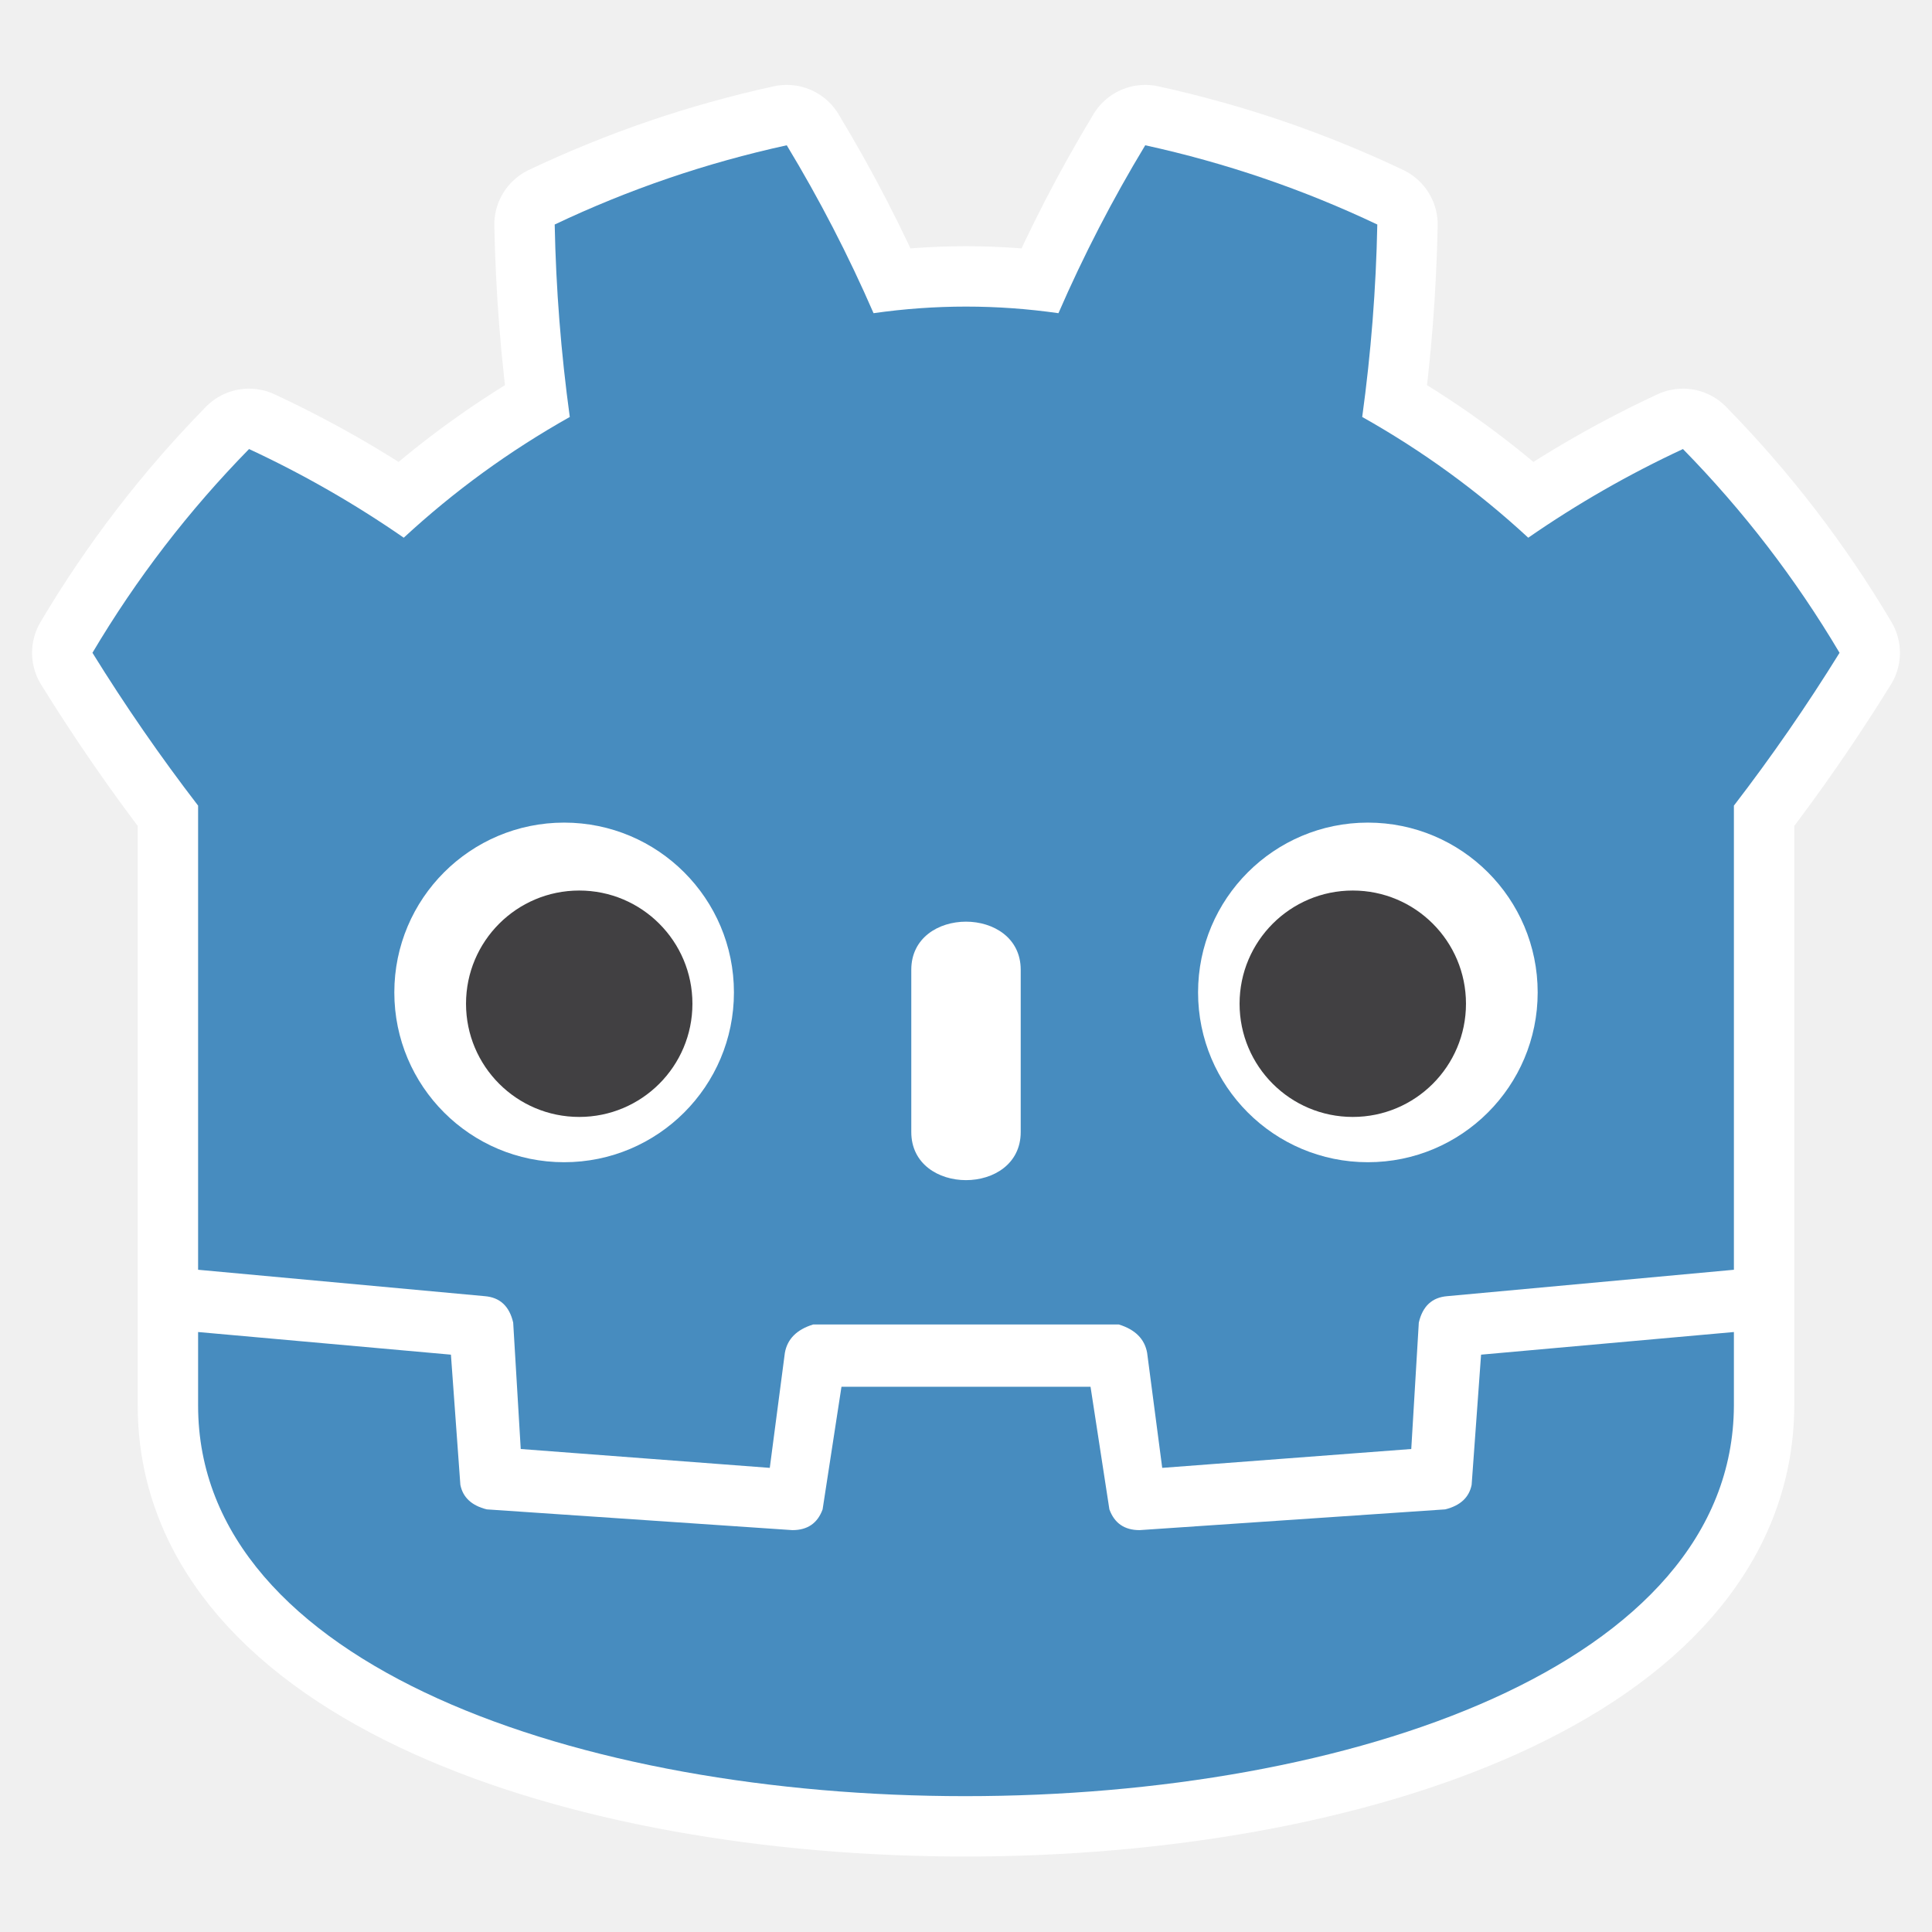
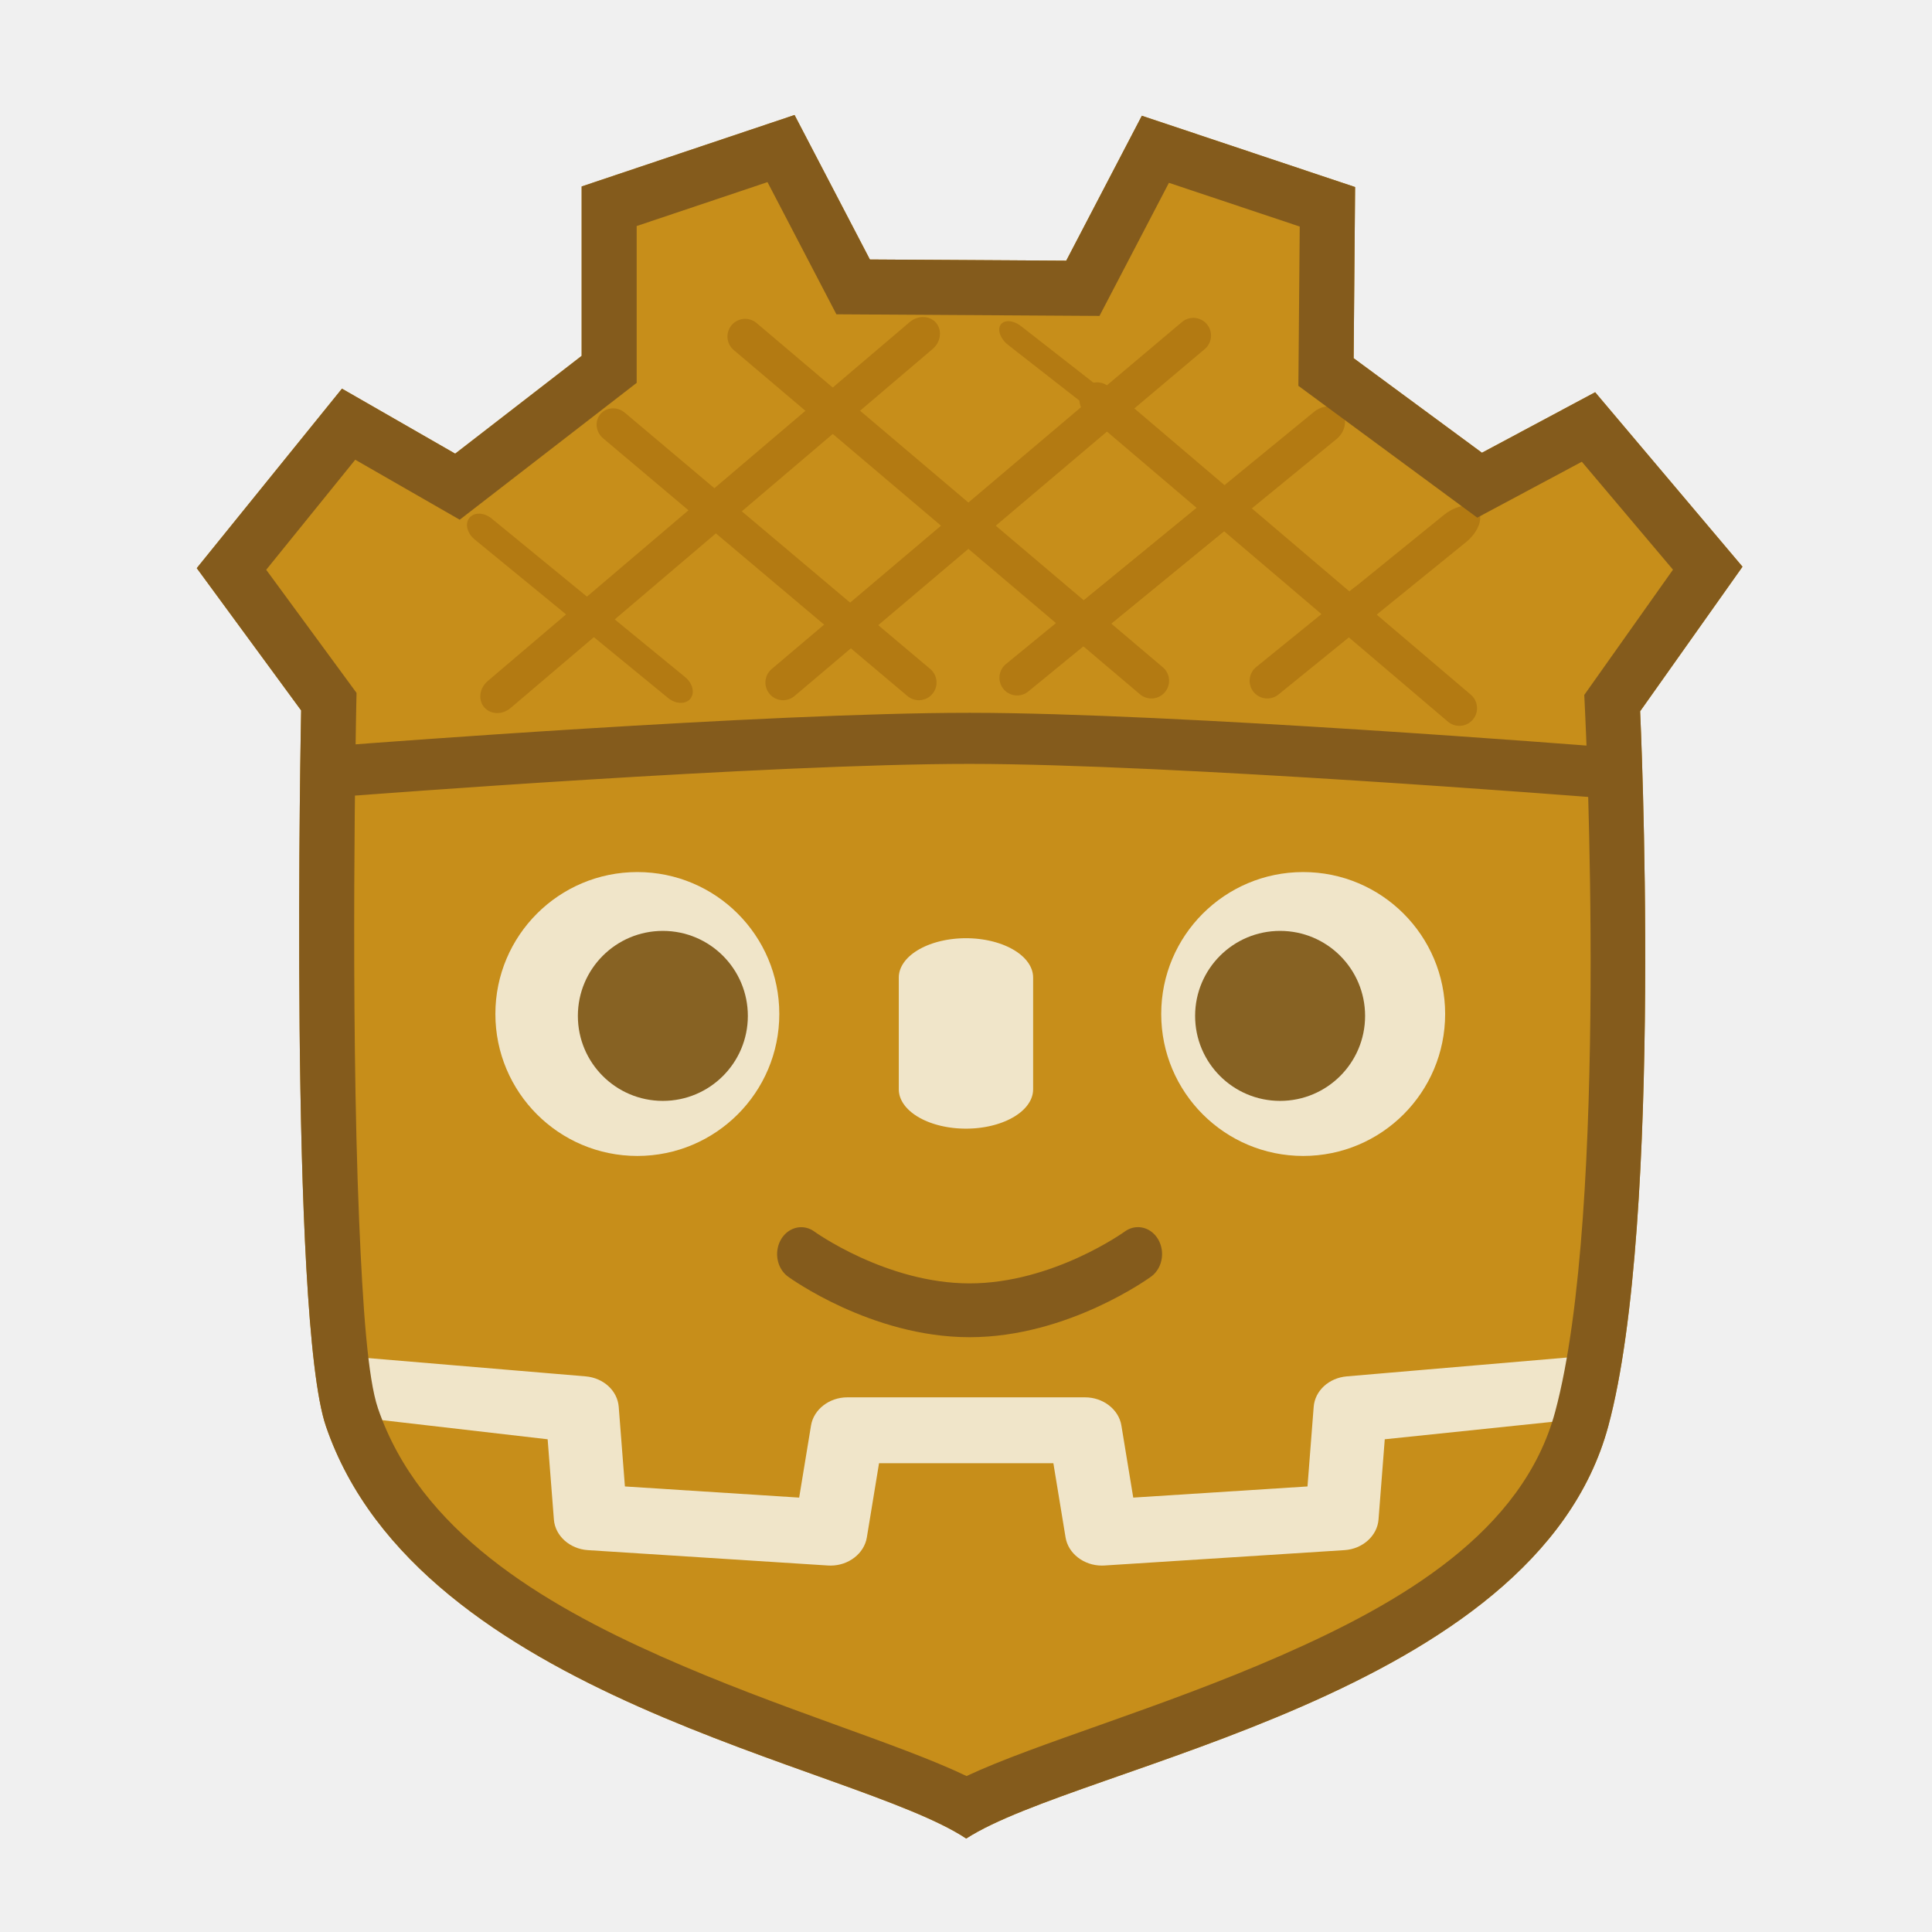
- <svg xmlns="http://www.w3.org/2000/svg" width="1024" height="1024">
-   <g fill="#fff">
-     <path d="M105 673v33q407 354 814 0v-33z" />
-     <path fill="none" stroke="#fff" stroke-linejoin="round" stroke-width="64" d="M105 745c0 276 813 276 814 0V427q30-39 56-81-35-59-83-108-43 20-82 47-40-37-88-64 7-51 8-102-59-28-123-42-26 43-46 89-49-7-98 0-20-46-46-89-64 14-123 42 1 51 8 102-48 27-88 64-39-27-82-47-48 49-83 108 26 42 56 81v318z" />
-     <path fill="#478cbf" d="m105 673 152 14q12 1 15 14l4 67 132 10 8-61q2-11 15-15h162q13 4 15 15l8 61 132-10 4-67q3-13 15-14l152-14V427q30-39 56-81-35-59-83-108-43 20-82 47-40-37-88-64 7-51 8-102-59-28-123-42-26 43-46 89-49-7-98 0-20-46-46-89-64 14-123 42 1 51 8 102-48 27-88 64-39-27-82-47-48 49-83 108 26 42 56 81zm0 33v39c0 276 813 276 814 0v-39l-134 12-5 69q-2 10-14 13l-162 11q-12 0-16-11l-10-65H446l-10 65q-4 11-16 11l-162-11q-12-3-14-13l-5-69z" />
-     <path d="M483 600c0 34 58 34 58 0v-86c0-34-58-34-58 0z" />
-     <circle cx="725" cy="526" r="90" />
-     <circle cx="299" cy="526" r="90" />
-   </g>
-   <g fill="#414042">
-     <circle cx="307" cy="532" r="60" />
-     <circle cx="717" cy="532" r="60" />
-   </g>
+ <svg xmlns="http://www.w3.org/2000/svg" xmlns:xlink="http://www.w3.org/1999/xlink" xml:space="preserve" fill-rule="evenodd" stroke-linecap="round" stroke-miterlimit="1.5" clip-rule="evenodd" viewBox="0 0 1024 1024">
+   <defs>
+     <path id="a" fill="#876223" d="M0,0C0,-7.994 6.477,-14.473 14.471,-14.473C22.473,-14.473 28.95,-7.994 28.95,0C28.95,7.994 22.473,14.479 14.471,14.479C6.477,14.479 0,7.994 0,0" />
+   </defs>
+   <path fill="#c78e1a" d="M869.304,376.984C869.304,376.984 881.983,646.401 852.415,755.913C813.695,899.316 572.535,935.326 512.116,974.471C512.08,974.445 512.041,974.419 512,974.392C452.739,935.192 222.175,900.445 172.744,755.913C153.063,698.364 159.61,376.537 159.61,376.537L104.284,301.127L181.246,205.994L241.255,240.446L308.284,188.614L308.284,98.829L421.128,60.946L461.056,137.529L565.127,138.165L605.204,61.35L718.231,99.135L717.461,189.847L785.464,239.966L845.463,207.893L923.562,300.367L869.304,376.984Z" />
+   <path fill="#f0e5c9" fill-rule="nonzero" d="M-0.036,-0.304L-0.075,1.976L-36.697,-1.515C-39.576,-1.793 -41.812,-4.089 -42.014,-6.974L-43.008,-21.221L-71,-23.218L-72.904,-10.306C-73.328,-7.434 -75.836,-5.269 -78.739,-5.269L-116.927,-5.269C-119.829,-5.269 -122.337,-7.434 -122.761,-10.306L-124.666,-23.218L-152.658,-21.221L-153.652,-6.974C-153.854,-4.088 -156.09,-1.792 -158.969,-1.514L-195.721,1.929C-195.721,1.929 -195.799,-0.985 -195.986,-0.985L-194.319,-9.008L-165.071,-12.776L-164.067,-27.15C-163.864,-30.06 -161.516,-32.413 -158.604,-32.622L-120.053,-35.372C-119.907,-35.382 -119.763,-35.388 -119.619,-35.388C-116.722,-35.388 -114.218,-33.222 -113.794,-30.35L-111.835,-17.064L-83.83,-17.064L-81.871,-30.35C-81.448,-33.221 -78.941,-35.387 -76.04,-35.387C-75.898,-35.387 -75.756,-35.382 -75.617,-35.372L-37.061,-32.622C-34.15,-32.413 -31.801,-30.06 -31.598,-27.15L-30.595,-12.776L-1.301,-9.379L-0.036,-0.304Z" transform="matrix(3.29941 0 0 -2.96072 834.899 725.018)" />
+   <path fill="none" stroke="#845b1c" stroke-width="27.08" d="M188.26,408.108C188.26,408.108 406.17,391.321 513.923,391.338C621.023,391.355 845.717,409.128 845.717,409.128" />
+   <path fill="#f0e5c9" fill-rule="nonzero" d="M0,0C0,-12.052 -9.765,-21.815 -21.813,-21.815C-33.855,-21.815 -43.623,-12.052 -43.623,0C-43.623,12.044 -33.855,21.802 -21.813,21.802C-9.765,21.802 0,12.044 0,0" transform="matrix(3.44973 0 0 -3.44973 413.049 537.42)" />
+   <path fill="none" stroke="#f0e5c9" stroke-linejoin="round" stroke-width="71.2" d="M78.885,557.172L78.885,658.45" transform="matrix(1 0 0 .58522 433.091 192.038)" />
+   <path fill="#f0e5c9" fill-rule="nonzero" d="M0,0C0,-12.052 9.765,-21.815 21.815,-21.815C33.856,-21.815 43.623,-12.052 43.623,0C43.623,12.044 33.856,21.802 21.815,21.802C9.765,21.802 0,12.044 0,0" transform="matrix(3.44973 0 0 -3.44973 615.469 537.42)" />
+   <use xlink:href="#a" fill-rule="nonzero" transform="matrix(3.112 0 0 -3.112 633.436 538.451)" />
+   <use xlink:href="#a" fill-rule="nonzero" transform="matrix(3.112 0 0 -3.112 306.284 538.451)" />
+   <path fill="none" stroke="#b37a12" stroke-width="14.29" d="M280.634,300.497L358.618,364.411" transform="matrix(1.18832 .15435 .15435 1.1265 -123.782 -101.448)" />
+   <path fill="none" stroke="#b37a12" stroke-width="18.75" d="M450.963 331.362 415.061 361.749M513.263 278.631 450.963 331.362M394.943 178.368 513.263 278.631" />
+   <path fill="none" stroke="#b37a12" stroke-width="17.8" d="M450.963,331.362L331.81,230.919" transform="matrix(1.03143 .0265 .0265 1.02234 -22.955 -19.35)" />
+   <path fill="none" stroke="#b37a12" stroke-width="18.75" d="M487.01,361.749L450.963,331.362" />
+   <path fill="none" stroke="#b37a12" stroke-width="18.71" d="M648.885,269.337L693.752,232.602" transform="matrix(1.11542 -.0945 -.0945 1.07737 -49.443 40.481)" />
+   <path fill="none" stroke="#b37a12" stroke-width="18.75" d="M539.097,359.226L574.33,330.379" />
+   <path fill="none" stroke="#b37a12" stroke-linejoin="bevel" stroke-width="18.74" d="M264.551,368.122L466.188,196.6" transform="matrix(1.06341 -.05394 -.05394 1.04588 3.08 -2.62)" />
+   <path fill="none" stroke="#b37a12" stroke-width="12.06" d="M581.519,212.022L552.886,190.721" transform="matrix(1.32344 .27518 .27518 1.23412 -246.429 -209.66)" />
+   <path fill="none" stroke="#b37a12" stroke-width="18.75" d="M586.623 216.365 581.519 212.022M632.496 177.855 586.725 216.452 586.623 216.365M610.267 360.831 574.33 330.379 648.885 269.337 715.072 325.648 671.702 360.831" />
+   <path fill="none" stroke="#b37a12" stroke-linejoin="bevel" stroke-width="18.75" d="M586.725,216.452L648.885,269.337L574.33,330.379L513.263,278.631L586.725,216.452Z" />
+   <path fill="none" stroke="#b37a12" stroke-width="18.75" d="M715.072 325.648 718.831 322.598M721.895 320.113 723.01 319.209M718.831 322.598 721.895 320.113M773.484 375.345 715.072 325.648" />
+   <path fill="none" stroke="#b37a12" stroke-width="18.57" d="M723.01,319.209L751.676,295.953" transform="matrix(1.4086 -.33148 -.33148 1.26891 -189.615 153.823)" />
+   <path fill="#845b1c" d="M869.304,376.984C869.304,376.984 881.983,646.401 852.415,755.913C813.695,899.316 572.535,935.326 512.116,974.471L512,974.392C452.739,935.192 222.175,900.445 172.744,755.913C153.063,698.364 159.61,376.537 159.61,376.537L104.284,301.127L181.246,205.994L241.255,240.446L308.284,188.614L308.284,98.829L421.128,60.946L461.056,137.529L565.127,138.165L605.204,61.35L718.231,99.135L717.461,189.847L785.464,239.966L845.463,207.893L923.562,300.367L869.304,376.984ZM512.29,941.336C549.27,924.001 614.931,905.491 678.705,877.571C743.108,849.375 807.102,811.843 824.256,748.31C853.123,641.399 840.17,378.355 840.17,378.355L839.698,368.323L886.71,301.936L838.404,244.738L782.979,274.366L688.169,204.491L688.886,120.078L619.554,96.901L582.751,167.44L443.314,166.588L406.786,96.527L337.45,119.804L337.45,202.93L243.658,275.457L188.285,243.667L141.097,301.997L188.972,367.251L188.771,377.13C188.771,377.13 185.575,533.769 190.369,647.359C192.277,692.589 194.892,730.541 200.342,746.474C222.483,811.214 286.721,849.642 350.531,877.998C413.021,905.769 476.276,924.048 512.29,941.336Z" />
+   <path fill="none" stroke="#845b1c" stroke-width="25.55" d="M424.66,664.467C424.66,664.467 465.578,691.143 513.923,691.143C562.268,691.143 603.145,664.443 603.145,664.443" transform="matrix(1 0 0 1.11645 0 -77.144)" />
</svg>
